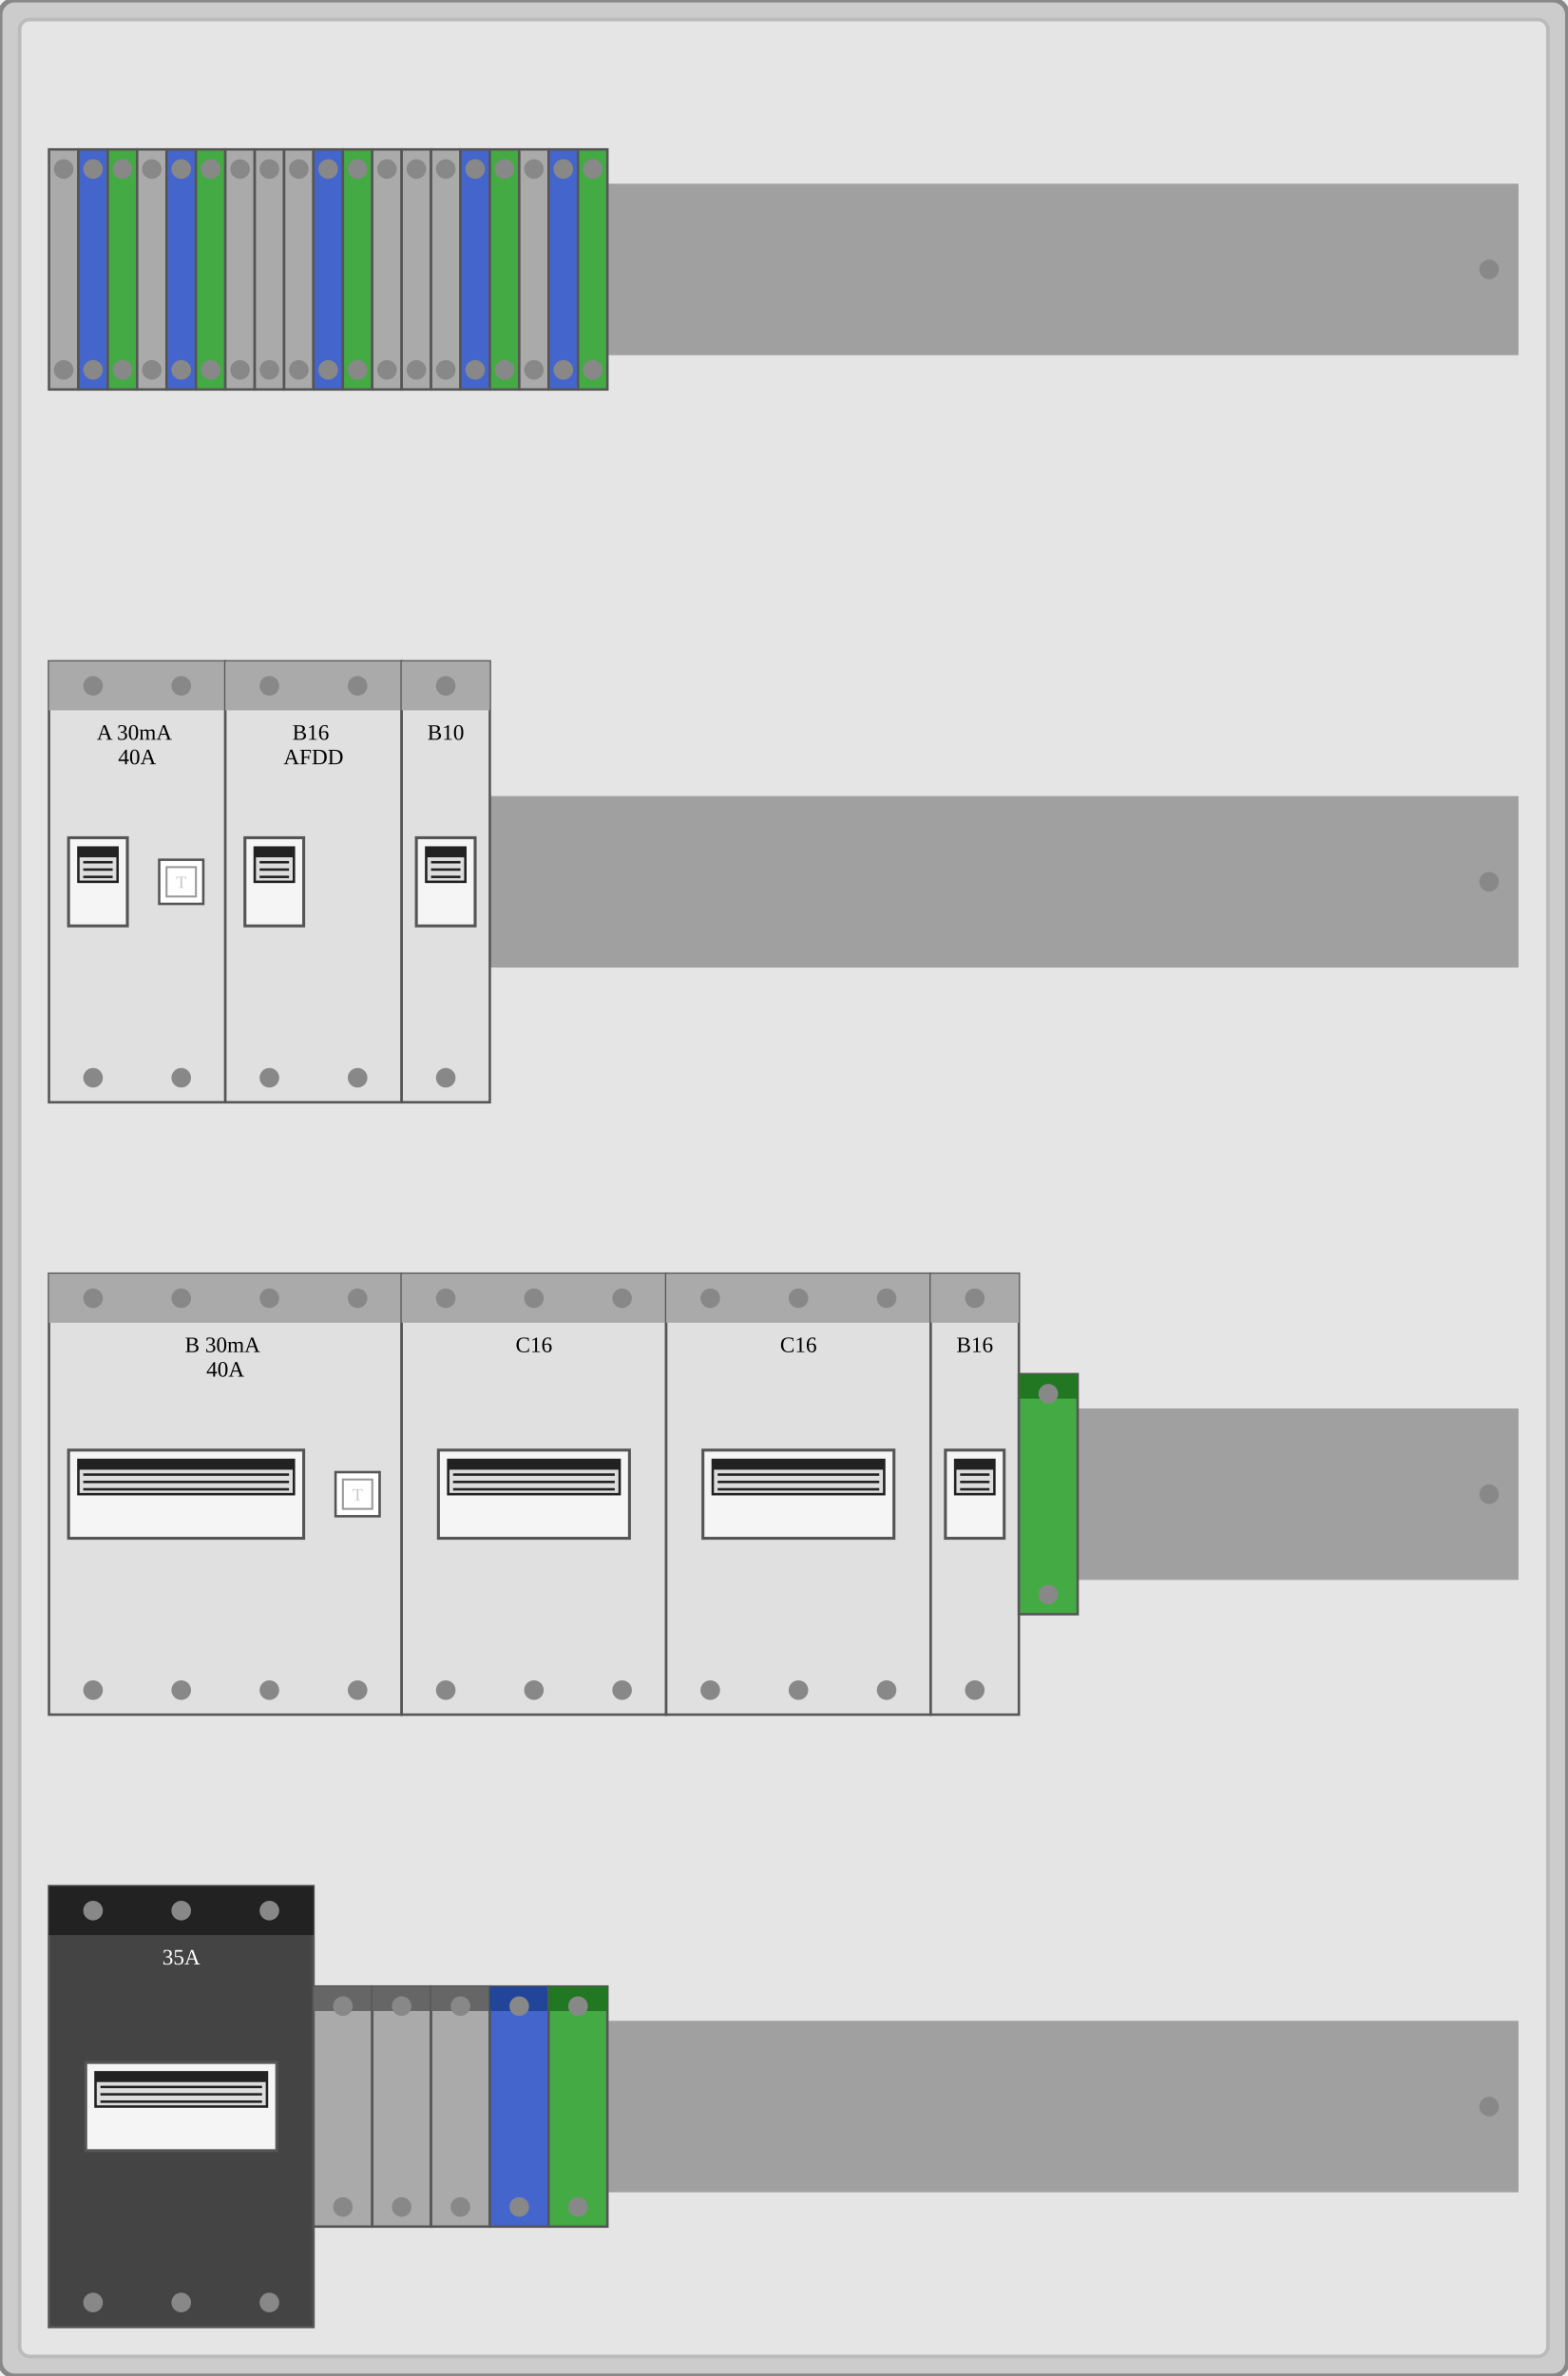
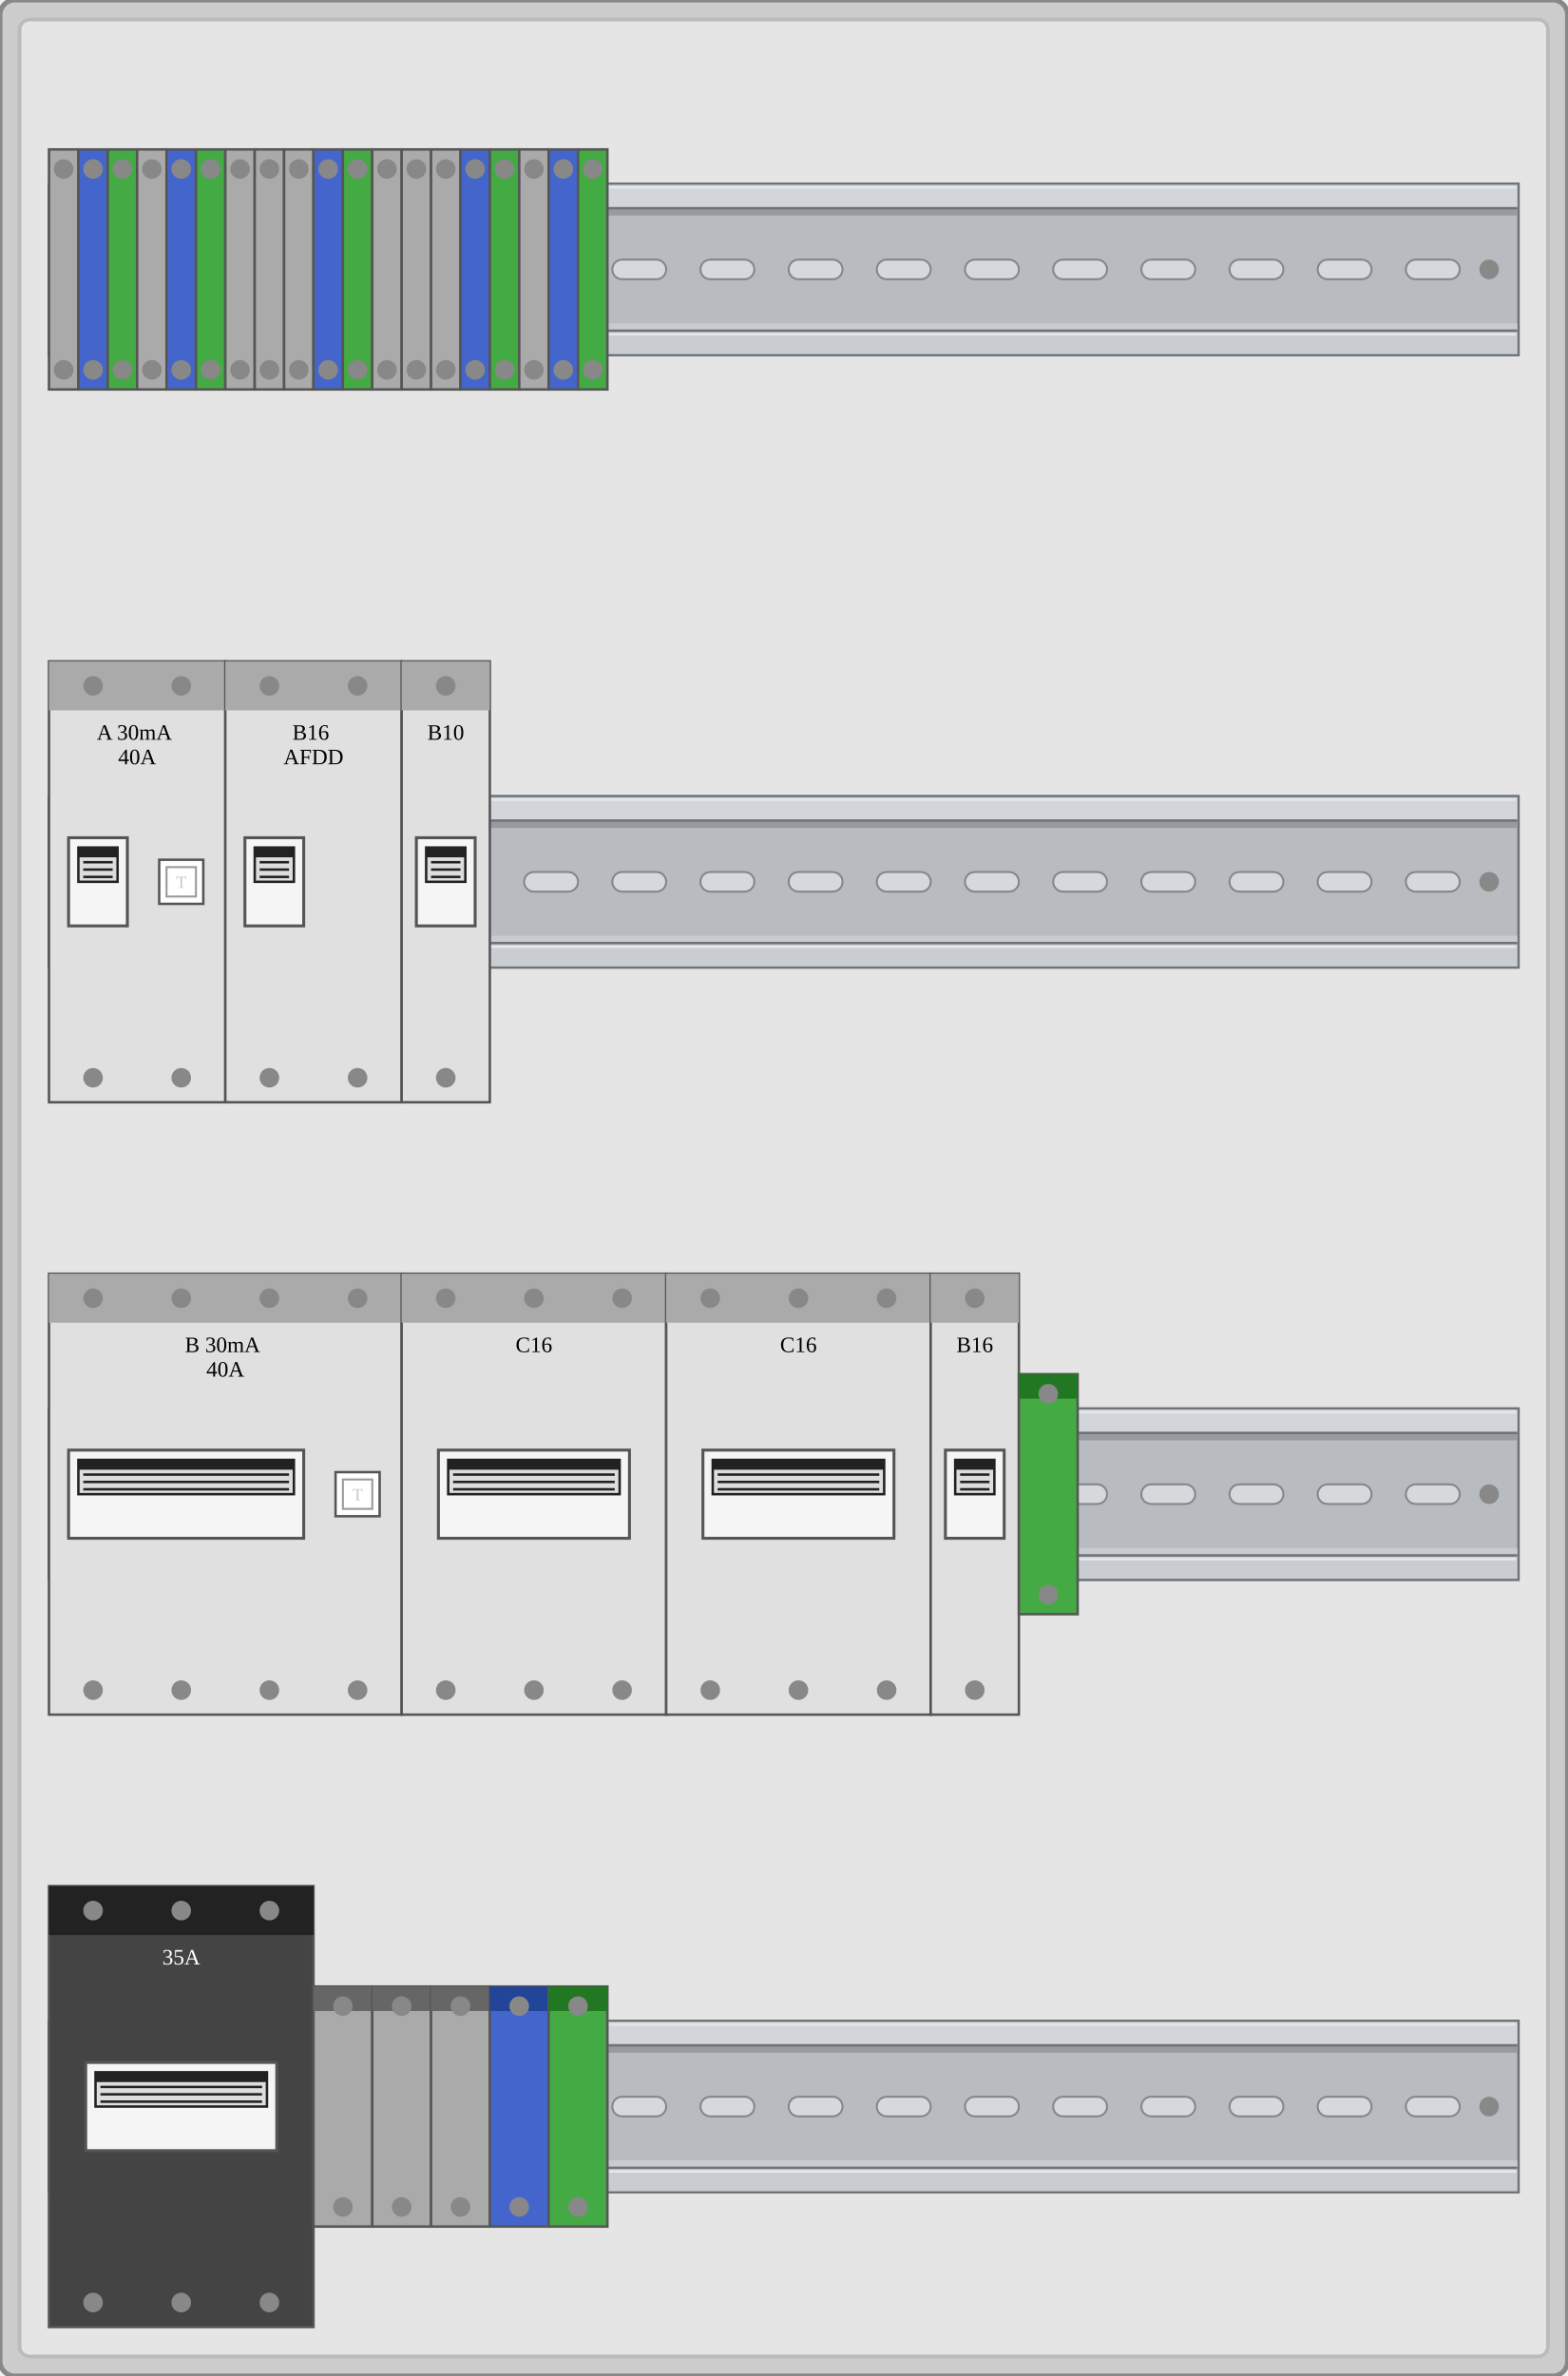
<svg xmlns="http://www.w3.org/2000/svg" width="640" height="970" viewBox="0 0 640 970">
  <rect x="0" y="0" width="640" height="970" rx="6" fill="#cccccc" stroke="#888888" stroke-width="2" />
  <rect x="8" y="8" width="624" height="954" rx="4" fill="#e5e5e5" stroke="#bbbbbb" stroke-width="1.5" />
  <g transform="translate(20, 20)">
-     <rect x="0" y="55" width="600" height="70" fill="#a0a0a0" />
+     <g>
+       <rect x="0" y="55" width="600" height="70" fill="#b8bcc1" stroke="#6f7378" stroke-width="1" />
+       <rect x="0.5" y="55.5" width="599" height="9.5" fill="#d2d6da" />
+       <line x1="1" x2="599" y1="56.5" y2="56.5" stroke="#e4e7ea" stroke-width="1" />
+       <rect x="0.5" y="65" width="599" height="3" fill="#979ba1" />
+       <line x1="0.5" x2="599.5" y1="65" y2="65" stroke="#6f7378" stroke-width="1" />
+       <rect x="0.5" y="112" width="599" height="3" fill="#c8ccd1" />
+       <rect x="0.5" y="115" width="599" height="9.5" fill="#c9cdd2" />
+       <line x1="0.5" x2="599.5" y1="115" y2="115" stroke="#6f7378" stroke-width="1" />
+       <line x1="1" x2="599" y1="116.5" y2="116.5" stroke="#e4e7ea" stroke-width="1" />
+       <rect x="14" y="86" width="22" height="8" rx="4" ry="4" fill="#d6d8db" stroke="#82868c" stroke-width="0.8" />
+       <rect x="50" y="86" width="22" height="8" rx="4" ry="4" fill="#d6d8db" stroke="#82868c" stroke-width="0.8" />
+       <rect x="86" y="86" width="22" height="8" rx="4" ry="4" fill="#d6d8db" stroke="#82868c" stroke-width="0.8" />
+       <rect x="122" y="86" width="22" height="8" rx="4" ry="4" fill="#d6d8db" stroke="#82868c" stroke-width="0.8" />
+       <rect x="158" y="86" width="22" height="8" rx="4" ry="4" fill="#d6d8db" stroke="#82868c" stroke-width="0.8" />
+       <rect x="194" y="86" width="22" height="8" rx="4" ry="4" fill="#d6d8db" stroke="#82868c" stroke-width="0.8" />
+       <rect x="230" y="86" width="22" height="8" rx="4" ry="4" fill="#d6d8db" stroke="#82868c" stroke-width="0.8" />
+       <rect x="266" y="86" width="22" height="8" rx="4" ry="4" fill="#d6d8db" stroke="#82868c" stroke-width="0.8" />
+       <rect x="302" y="86" width="22" height="8" rx="4" ry="4" fill="#d6d8db" stroke="#82868c" stroke-width="0.8" />
+       <rect x="338" y="86" width="22" height="8" rx="4" ry="4" fill="#d6d8db" stroke="#82868c" stroke-width="0.8" />
+       <rect x="374" y="86" width="22" height="8" rx="4" ry="4" fill="#d6d8db" stroke="#82868c" stroke-width="0.8" />
+       <rect x="410" y="86" width="22" height="8" rx="4" ry="4" fill="#d6d8db" stroke="#82868c" stroke-width="0.8" />
+       <rect x="446" y="86" width="22" height="8" rx="4" ry="4" fill="#d6d8db" stroke="#82868c" stroke-width="0.8" />
+       <rect x="482" y="86" width="22" height="8" rx="4" ry="4" fill="#d6d8db" stroke="#82868c" stroke-width="0.8" />
+       <rect x="518" y="86" width="22" height="8" rx="4" ry="4" fill="#d6d8db" stroke="#82868c" stroke-width="0.8" />
+       <rect x="554" y="86" width="22" height="8" rx="4" ry="4" fill="#d6d8db" stroke="#82868c" stroke-width="0.8" />
+     </g>
    <rect x="0" y="41" width="12" height="98" fill="#aaaaaa" stroke="#555555" stroke-width="1" />
    <circle cx="6" cy="49" r="4" fill="#888888" data-querschnitt="2.5" data-farbe="braun" data-netz="N36" data-bauteil="Reihenklemme_L_SK4" style="cursor: pointer;" />
    <circle cx="6" cy="131" r="4" fill="#888888" data-querschnitt="2.5" data-farbe="braun" data-netz="N53" data-bauteil="Reihenklemme_L_SK4" style="cursor: pointer;" />
    <rect x="12" y="41" width="12" height="98" fill="#4466cc" stroke="#555555" stroke-width="1" />
    <circle cx="18" cy="49" r="4" fill="#888888" data-querschnitt="2.5" data-farbe="blau" data-netz="N37" data-bauteil="Reihenklemme_N_SK4" style="cursor: pointer;" />
    <circle cx="18" cy="131" r="4" fill="#888888" data-querschnitt="2.5" data-farbe="blau" data-netz="N54" data-bauteil="Reihenklemme_N_SK4" style="cursor: pointer;" />
    <rect x="24" y="41" width="12" height="98" fill="#44aa44" stroke="#555555" stroke-width="1" />
    <circle cx="30" cy="49" r="4" fill="#888888" data-querschnitt="2.5" data-farbe="gn-ge" data-netz="N55" data-bauteil="Reihenklemme_PE_SK4" style="cursor: pointer;" />
    <circle cx="30" cy="131" r="4" fill="#888888" data-querschnitt="2.5" data-farbe="gn-ge" data-netz="N55" data-bauteil="Reihenklemme_PE_SK4" style="cursor: pointer;" />
    <rect x="36" y="41" width="12" height="98" fill="#aaaaaa" stroke="#555555" stroke-width="1" />
    <circle cx="42" cy="49" r="4" fill="#888888" data-querschnitt="1.5" data-farbe="braun" data-netz="N38" data-bauteil="Reihenklemme_L_SK5" style="cursor: pointer;" />
    <circle cx="42" cy="131" r="4" fill="#888888" data-querschnitt="1.5" data-farbe="braun" data-netz="N56" data-bauteil="Reihenklemme_L_SK5" style="cursor: pointer;" />
    <rect x="48" y="41" width="12" height="98" fill="#4466cc" stroke="#555555" stroke-width="1" />
    <circle cx="54" cy="49" r="4" fill="#888888" data-querschnitt="1.5" data-farbe="blau" data-netz="N32" data-bauteil="Reihenklemme_N_SK5" style="cursor: pointer;" />
    <circle cx="54" cy="131" r="4" fill="#888888" data-querschnitt="1.5" data-farbe="blau" data-netz="N57" data-bauteil="Reihenklemme_N_SK5" style="cursor: pointer;" />
    <rect x="60" y="41" width="12" height="98" fill="#44aa44" stroke="#555555" stroke-width="1" />
    <circle cx="66" cy="49" r="4" fill="#888888" data-querschnitt="1.5" data-farbe="gn-ge" data-netz="N58" data-bauteil="Reihenklemme_PE_SK5" style="cursor: pointer;" />
    <circle cx="66" cy="131" r="4" fill="#888888" data-querschnitt="1.5" data-farbe="gn-ge" data-netz="N58" data-bauteil="Reihenklemme_PE_SK5" style="cursor: pointer;" />
    <rect x="72" y="41" width="12" height="98" fill="#aaaaaa" stroke="#555555" stroke-width="1" />
    <circle cx="78" cy="49" r="4" fill="#888888" data-querschnitt="2.5" data-farbe="schwarz" data-netz="N23" data-bauteil="Reihenklemme_L1_SK1" style="cursor: pointer;" />
    <circle cx="78" cy="131" r="4" fill="#888888" data-querschnitt="2.5" data-farbe="schwarz" data-netz="N40" data-bauteil="Reihenklemme_L1_SK1" style="cursor: pointer;" />
    <rect x="84" y="41" width="12" height="98" fill="#aaaaaa" stroke="#555555" stroke-width="1" />
    <circle cx="90" cy="49" r="4" fill="#888888" data-querschnitt="2.5" data-farbe="braun" data-netz="N24" data-bauteil="Reihenklemme_L2_SK1" style="cursor: pointer;" />
    <circle cx="90" cy="131" r="4" fill="#888888" data-querschnitt="2.5" data-farbe="braun" data-netz="N41" data-bauteil="Reihenklemme_L2_SK1" style="cursor: pointer;" />
    <rect x="96" y="41" width="12" height="98" fill="#aaaaaa" stroke="#555555" stroke-width="1" />
    <circle cx="102" cy="49" r="4" fill="#888888" data-querschnitt="2.5" data-farbe="grau" data-netz="N25" data-bauteil="Reihenklemme_L3_SK1" style="cursor: pointer;" />
    <circle cx="102" cy="131" r="4" fill="#888888" data-querschnitt="2.5" data-farbe="grau" data-netz="N42" data-bauteil="Reihenklemme_L3_SK1" style="cursor: pointer;" />
    <rect x="108" y="41" width="12" height="98" fill="#4466cc" stroke="#555555" stroke-width="1" />
    <circle cx="114" cy="49" r="4" fill="#888888" data-querschnitt="2.5" data-farbe="blau" data-netz="N15" data-bauteil="Reihenklemme_N_SK1" style="cursor: pointer;" />
    <circle cx="114" cy="131" r="4" fill="#888888" data-querschnitt="2.5" data-farbe="blau" data-netz="N43" data-bauteil="Reihenklemme_N_SK1" style="cursor: pointer;" />
    <rect x="120" y="41" width="12" height="98" fill="#44aa44" stroke="#555555" stroke-width="1" />
    <circle cx="126" cy="49" r="4" fill="#888888" data-querschnitt="2.5" data-farbe="gn-ge" data-netz="N13" data-bauteil="Reihenklemme_PE_SK1" style="cursor: pointer;" />
    <circle cx="126" cy="131" r="4" fill="#888888" data-querschnitt="2.5" data-farbe="gn-ge" data-netz="N44" data-bauteil="Reihenklemme_PE_SK1" style="cursor: pointer;" />
    <rect x="132" y="41" width="12" height="98" fill="#aaaaaa" stroke="#555555" stroke-width="1" />
    <circle cx="138" cy="49" r="4" fill="#888888" data-querschnitt="2.5" data-farbe="schwarz" data-netz="N26" data-bauteil="Reihenklemme_L1_SK2" style="cursor: pointer;" />
    <circle cx="138" cy="131" r="4" fill="#888888" data-querschnitt="2.5" data-farbe="schwarz" data-netz="N45" data-bauteil="Reihenklemme_L1_SK2" style="cursor: pointer;" />
    <rect x="144" y="41" width="12" height="98" fill="#aaaaaa" stroke="#555555" stroke-width="1" />
    <circle cx="150" cy="49" r="4" fill="#888888" data-querschnitt="2.5" data-farbe="braun" data-netz="N27" data-bauteil="Reihenklemme_L2_SK2" style="cursor: pointer;" />
    <circle cx="150" cy="131" r="4" fill="#888888" data-querschnitt="2.5" data-farbe="braun" data-netz="N46" data-bauteil="Reihenklemme_L2_SK2" style="cursor: pointer;" />
    <rect x="156" y="41" width="12" height="98" fill="#aaaaaa" stroke="#555555" stroke-width="1" />
    <circle cx="162" cy="49" r="4" fill="#888888" data-querschnitt="2.5" data-farbe="grau" data-netz="N28" data-bauteil="Reihenklemme_L3_SK2" style="cursor: pointer;" />
    <circle cx="162" cy="131" r="4" fill="#888888" data-querschnitt="2.5" data-farbe="grau" data-netz="N47" data-bauteil="Reihenklemme_L3_SK2" style="cursor: pointer;" />
    <rect x="168" y="41" width="12" height="98" fill="#4466cc" stroke="#555555" stroke-width="1" />
    <circle cx="174" cy="49" r="4" fill="#888888" data-querschnitt="2.5" data-farbe="blau" data-netz="N15" data-bauteil="Reihenklemme_N_SK2" style="cursor: pointer;" />
    <circle cx="174" cy="131" r="4" fill="#888888" data-querschnitt="2.5" data-farbe="blau" data-netz="N48" data-bauteil="Reihenklemme_N_SK2" style="cursor: pointer;" />
    <rect x="180" y="41" width="12" height="98" fill="#44aa44" stroke="#555555" stroke-width="1" />
    <circle cx="186" cy="49" r="4" fill="#888888" data-querschnitt="2.5" data-farbe="gn-ge" data-netz="N49" data-bauteil="Reihenklemme_PE_SK2" style="cursor: pointer;" />
    <circle cx="186" cy="131" r="4" fill="#888888" data-querschnitt="2.5" data-farbe="gn-ge" data-netz="N49" data-bauteil="Reihenklemme_PE_SK2" style="cursor: pointer;" />
    <rect x="192" y="41" width="12" height="98" fill="#aaaaaa" stroke="#555555" stroke-width="1" />
    <circle cx="198" cy="49" r="4" fill="#888888" data-querschnitt="2.5" data-farbe="schwarz" data-netz="N29" data-bauteil="Reihenklemme_L_SK3" style="cursor: pointer;" />
    <circle cx="198" cy="131" r="4" fill="#888888" data-querschnitt="2.5" data-farbe="schwarz" data-netz="N50" data-bauteil="Reihenklemme_L_SK3" style="cursor: pointer;" />
    <rect x="204" y="41" width="12" height="98" fill="#4466cc" stroke="#555555" stroke-width="1" />
    <circle cx="210" cy="49" r="4" fill="#888888" data-querschnitt="2.5" data-farbe="blau" data-netz="N15" data-bauteil="Reihenklemme_N_SK3" style="cursor: pointer;" />
    <circle cx="210" cy="131" r="4" fill="#888888" data-querschnitt="2.5" data-farbe="blau" data-netz="N51" data-bauteil="Reihenklemme_N_SK3" style="cursor: pointer;" />
    <rect x="216" y="41" width="12" height="98" fill="#44aa44" stroke="#555555" stroke-width="1" />
    <circle cx="222" cy="49" r="4" fill="#888888" data-querschnitt="2.5" data-farbe="gn-ge" data-netz="N52" data-bauteil="Reihenklemme_PE_SK3" style="cursor: pointer;" />
    <circle cx="222" cy="131" r="4" fill="#888888" data-querschnitt="2.5" data-farbe="gn-ge" data-netz="N52" data-bauteil="Reihenklemme_PE_SK3" style="cursor: pointer;" />
    <circle cx="588" cy="90" r="4" fill="#888888" data-querschnitt="null" data-farbe="blank" data-netz="N39" data-bauteil="H4" style="cursor: pointer;" />
-     <rect x="0" y="305" width="600" height="70" fill="#a0a0a0" />
+     <g>
+       <rect x="0" y="305" width="600" height="70" fill="#b8bcc1" stroke="#6f7378" stroke-width="1" />
+       <rect x="0.5" y="305.5" width="599" height="9.5" fill="#d2d6da" />
+       <line x1="1" x2="599" y1="306.5" y2="306.5" stroke="#e4e7ea" stroke-width="1" />
+       <rect x="0.5" y="315" width="599" height="3" fill="#979ba1" />
+       <line x1="0.5" x2="599.5" y1="315" y2="315" stroke="#6f7378" stroke-width="1" />
+       <rect x="0.5" y="362" width="599" height="3" fill="#c8ccd1" />
+       <rect x="0.5" y="365" width="599" height="9.5" fill="#c9cdd2" />
+       <line x1="0.5" x2="599.5" y1="365" y2="365" stroke="#6f7378" stroke-width="1" />
+       <line x1="1" x2="599" y1="366.5" y2="366.5" stroke="#e4e7ea" stroke-width="1" />
+       <rect x="14" y="336" width="22" height="8" rx="4" ry="4" fill="#d6d8db" stroke="#82868c" stroke-width="0.8" />
+       <rect x="50" y="336" width="22" height="8" rx="4" ry="4" fill="#d6d8db" stroke="#82868c" stroke-width="0.8" />
+       <rect x="86" y="336" width="22" height="8" rx="4" ry="4" fill="#d6d8db" stroke="#82868c" stroke-width="0.8" />
+       <rect x="122" y="336" width="22" height="8" rx="4" ry="4" fill="#d6d8db" stroke="#82868c" stroke-width="0.8" />
+       <rect x="158" y="336" width="22" height="8" rx="4" ry="4" fill="#d6d8db" stroke="#82868c" stroke-width="0.8" />
+       <rect x="194" y="336" width="22" height="8" rx="4" ry="4" fill="#d6d8db" stroke="#82868c" stroke-width="0.8" />
+       <rect x="230" y="336" width="22" height="8" rx="4" ry="4" fill="#d6d8db" stroke="#82868c" stroke-width="0.8" />
+       <rect x="266" y="336" width="22" height="8" rx="4" ry="4" fill="#d6d8db" stroke="#82868c" stroke-width="0.8" />
+       <rect x="302" y="336" width="22" height="8" rx="4" ry="4" fill="#d6d8db" stroke="#82868c" stroke-width="0.8" />
+       <rect x="338" y="336" width="22" height="8" rx="4" ry="4" fill="#d6d8db" stroke="#82868c" stroke-width="0.8" />
+       <rect x="374" y="336" width="22" height="8" rx="4" ry="4" fill="#d6d8db" stroke="#82868c" stroke-width="0.8" />
+       <rect x="410" y="336" width="22" height="8" rx="4" ry="4" fill="#d6d8db" stroke="#82868c" stroke-width="0.8" />
+       <rect x="446" y="336" width="22" height="8" rx="4" ry="4" fill="#d6d8db" stroke="#82868c" stroke-width="0.8" />
+       <rect x="482" y="336" width="22" height="8" rx="4" ry="4" fill="#d6d8db" stroke="#82868c" stroke-width="0.8" />
+       <rect x="518" y="336" width="22" height="8" rx="4" ry="4" fill="#d6d8db" stroke="#82868c" stroke-width="0.8" />
+       <rect x="554" y="336" width="22" height="8" rx="4" ry="4" fill="#d6d8db" stroke="#82868c" stroke-width="0.8" />
+     </g>
    <rect x="0" y="250" width="72" height="180" fill="#e0e0e0" stroke="#555555" stroke-width="1" />
    <rect x="0" y="250" width="72" height="20" fill="#aaaaaa" />
    <text x="36" y="282" text-anchor="middle" font-size="9" fill="#000000">
      <tspan x="36" dy="0">A 30mA</tspan>
      <tspan x="36" dy="10">40A</tspan>
    </text>
    <g data-schalter="RCD2" style="cursor: pointer;">
      <rect x="8" y="322" width="24" height="36" fill="#f5f5f5" stroke="#555555" stroke-width="1.2" />
      <g>
        <rect x="12" y="326" width="16" height="14" fill="#dddddd" stroke="#222222" stroke-width="1" />
        <rect x="12" y="326" width="16" height="4" fill="#222222" />
        <line x1="14" x2="26" y1="332" y2="332" stroke="#222222" stroke-width="1" />
        <line x1="14" x2="26" y1="335" y2="335" stroke="#222222" stroke-width="1" />
        <line x1="14" x2="26" y1="338" y2="338" stroke="#222222" stroke-width="1" />
      </g>
    </g>
    <g data-prueftaste="RCD2">
      <rect x="45" y="331" width="18" height="18" fill="#ffffff" stroke="#555555" stroke-width="1" style="cursor: pointer;" />
      <rect x="48" y="334" width="12" height="12" fill="#ffffff" stroke="#999999" stroke-width="0.8" style="cursor: pointer;" />
      <text x="54" y="342.5" text-anchor="middle" font-size="7" fill="#c8c8c8" pointer-events="none">T</text>
    </g>
    <circle cx="18" cy="260" r="4" fill="#888888" data-querschnitt="10" data-farbe="braun" data-netz="N10" data-bauteil="RCD2" style="cursor: pointer;" />
    <circle cx="18" cy="420" r="4" fill="#888888" data-querschnitt="2.5" data-farbe="braun" data-netz="N34" data-netz-weitere="N35" data-bauteil="RCD2" style="cursor: pointer;" />
    <circle cx="54" cy="260" r="4" fill="#888888" data-querschnitt="10" data-farbe="blau" data-netz="N12" data-bauteil="RCD2" style="cursor: pointer;" />
    <circle cx="54" cy="420" r="4" fill="#888888" data-querschnitt="1.5" data-farbe="blau" data-netz="N32" data-netz-weitere="N33" data-bauteil="RCD2" style="cursor: pointer;" />
    <rect x="72" y="250" width="72" height="180" fill="#e0e0e0" stroke="#555555" stroke-width="1" />
    <rect x="72" y="250" width="72" height="20" fill="#aaaaaa" />
    <text x="108" y="282" text-anchor="middle" font-size="9" fill="#000000">
      <tspan x="108" dy="0">B16</tspan>
      <tspan x="108" dy="10">AFDD</tspan>
    </text>
    <g data-schalter="LS4" style="cursor: pointer;">
      <rect x="80" y="322" width="24" height="36" fill="#f5f5f5" stroke="#555555" stroke-width="1.2" />
      <g>
        <rect x="84" y="326" width="16" height="14" fill="#dddddd" stroke="#222222" stroke-width="1" />
        <rect x="84" y="326" width="16" height="4" fill="#222222" />
        <line x1="86" x2="98" y1="332" y2="332" stroke="#222222" stroke-width="1" />
        <line x1="86" x2="98" y1="335" y2="335" stroke="#222222" stroke-width="1" />
        <line x1="86" x2="98" y1="338" y2="338" stroke="#222222" stroke-width="1" />
      </g>
    </g>
    <circle cx="90" cy="260" r="4" fill="#888888" data-querschnitt="2.5" data-farbe="braun" data-netz="N34" data-bauteil="LS4" style="cursor: pointer;" />
    <circle cx="90" cy="420" r="4" fill="#888888" data-querschnitt="2.5" data-farbe="braun" data-netz="N36" data-bauteil="LS4" style="cursor: pointer;" />
    <circle cx="126" cy="260" r="4" fill="#888888" data-querschnitt="2.5" data-farbe="blau" data-netz="N33" data-bauteil="LS4" style="cursor: pointer;" />
    <circle cx="126" cy="420" r="4" fill="#888888" data-querschnitt="2.5" data-farbe="blau" data-netz="N37" data-bauteil="LS4" style="cursor: pointer;" />
    <rect x="144" y="250" width="36" height="180" fill="#e0e0e0" stroke="#555555" stroke-width="1" />
    <rect x="144" y="250" width="36" height="20" fill="#aaaaaa" />
    <text x="162" y="282" text-anchor="middle" font-size="9" fill="#000000">
      <tspan x="162" dy="0">B10</tspan>
    </text>
    <g data-schalter="LS5" style="cursor: pointer;">
      <rect x="150" y="322" width="24" height="36" fill="#f5f5f5" stroke="#555555" stroke-width="1.2" />
      <g>
        <rect x="154" y="326" width="16" height="14" fill="#dddddd" stroke="#222222" stroke-width="1" />
        <rect x="154" y="326" width="16" height="4" fill="#222222" />
        <line x1="156" x2="168" y1="332" y2="332" stroke="#222222" stroke-width="1" />
        <line x1="156" x2="168" y1="335" y2="335" stroke="#222222" stroke-width="1" />
        <line x1="156" x2="168" y1="338" y2="338" stroke="#222222" stroke-width="1" />
      </g>
    </g>
    <circle cx="162" cy="260" r="4" fill="#888888" data-querschnitt="1.5" data-farbe="braun" data-netz="N35" data-bauteil="LS5" style="cursor: pointer;" />
    <circle cx="162" cy="420" r="4" fill="#888888" data-querschnitt="1.5" data-farbe="braun" data-netz="N38" data-bauteil="LS5" style="cursor: pointer;" />
    <circle cx="588" cy="340" r="4" fill="#888888" data-querschnitt="null" data-farbe="blank" data-bauteil="H3" style="cursor: pointer;" />
-     <rect x="0" y="555" width="600" height="70" fill="#a0a0a0" />
+     <g>
+       <rect x="0" y="555" width="600" height="70" fill="#b8bcc1" stroke="#6f7378" stroke-width="1" />
+       <rect x="0.5" y="555.5" width="599" height="9.5" fill="#d2d6da" />
+       <line x1="1" x2="599" y1="556.5" y2="556.5" stroke="#e4e7ea" stroke-width="1" />
+       <rect x="0.5" y="565" width="599" height="3" fill="#979ba1" />
+       <line x1="0.5" x2="599.5" y1="565" y2="565" stroke="#6f7378" stroke-width="1" />
+       <rect x="0.5" y="612" width="599" height="3" fill="#c8ccd1" />
+       <rect x="0.5" y="615" width="599" height="9.5" fill="#c9cdd2" />
+       <line x1="0.5" x2="599.5" y1="615" y2="615" stroke="#6f7378" stroke-width="1" />
+       <line x1="1" x2="599" y1="616.5" y2="616.5" stroke="#e4e7ea" stroke-width="1" />
+       <rect x="14" y="586" width="22" height="8" rx="4" ry="4" fill="#d6d8db" stroke="#82868c" stroke-width="0.8" />
+       <rect x="50" y="586" width="22" height="8" rx="4" ry="4" fill="#d6d8db" stroke="#82868c" stroke-width="0.8" />
+       <rect x="86" y="586" width="22" height="8" rx="4" ry="4" fill="#d6d8db" stroke="#82868c" stroke-width="0.8" />
+       <rect x="122" y="586" width="22" height="8" rx="4" ry="4" fill="#d6d8db" stroke="#82868c" stroke-width="0.8" />
+       <rect x="158" y="586" width="22" height="8" rx="4" ry="4" fill="#d6d8db" stroke="#82868c" stroke-width="0.8" />
+       <rect x="194" y="586" width="22" height="8" rx="4" ry="4" fill="#d6d8db" stroke="#82868c" stroke-width="0.8" />
+       <rect x="230" y="586" width="22" height="8" rx="4" ry="4" fill="#d6d8db" stroke="#82868c" stroke-width="0.8" />
+       <rect x="266" y="586" width="22" height="8" rx="4" ry="4" fill="#d6d8db" stroke="#82868c" stroke-width="0.8" />
+       <rect x="302" y="586" width="22" height="8" rx="4" ry="4" fill="#d6d8db" stroke="#82868c" stroke-width="0.8" />
+       <rect x="338" y="586" width="22" height="8" rx="4" ry="4" fill="#d6d8db" stroke="#82868c" stroke-width="0.8" />
+       <rect x="374" y="586" width="22" height="8" rx="4" ry="4" fill="#d6d8db" stroke="#82868c" stroke-width="0.8" />
+       <rect x="410" y="586" width="22" height="8" rx="4" ry="4" fill="#d6d8db" stroke="#82868c" stroke-width="0.8" />
+       <rect x="446" y="586" width="22" height="8" rx="4" ry="4" fill="#d6d8db" stroke="#82868c" stroke-width="0.8" />
+       <rect x="482" y="586" width="22" height="8" rx="4" ry="4" fill="#d6d8db" stroke="#82868c" stroke-width="0.8" />
+       <rect x="518" y="586" width="22" height="8" rx="4" ry="4" fill="#d6d8db" stroke="#82868c" stroke-width="0.8" />
+       <rect x="554" y="586" width="22" height="8" rx="4" ry="4" fill="#d6d8db" stroke="#82868c" stroke-width="0.8" />
+     </g>
    <rect x="0" y="500" width="144" height="180" fill="#e0e0e0" stroke="#555555" stroke-width="1" />
    <rect x="0" y="500" width="144" height="20" fill="#aaaaaa" />
    <text x="72" y="532" text-anchor="middle" font-size="9" fill="#000000">
      <tspan x="72" dy="0">B 30mA</tspan>
      <tspan x="72" dy="10">40A</tspan>
    </text>
    <g data-schalter="RCD1" style="cursor: pointer;">
      <rect x="8" y="572" width="96" height="36" fill="#f5f5f5" stroke="#555555" stroke-width="1.2" />
      <g>
        <rect x="12" y="576" width="88" height="14" fill="#dddddd" stroke="#222222" stroke-width="1" />
        <rect x="12" y="576" width="88" height="4" fill="#222222" />
        <line x1="14" x2="98" y1="582" y2="582" stroke="#222222" stroke-width="1" />
        <line x1="14" x2="98" y1="585" y2="585" stroke="#222222" stroke-width="1" />
        <line x1="14" x2="98" y1="588" y2="588" stroke="#222222" stroke-width="1" />
      </g>
    </g>
    <g data-prueftaste="RCD1">
      <rect x="117" y="581" width="18" height="18" fill="#ffffff" stroke="#555555" stroke-width="1" style="cursor: pointer;" />
      <rect x="120" y="584" width="12" height="12" fill="#ffffff" stroke="#999999" stroke-width="0.8" style="cursor: pointer;" />
      <text x="126" y="592.5" text-anchor="middle" font-size="7" fill="#c8c8c8" pointer-events="none">T</text>
    </g>
    <circle cx="18" cy="510" r="4" fill="#888888" data-querschnitt="10" data-farbe="schwarz" data-netz="N9" data-bauteil="RCD1" style="cursor: pointer;" />
    <circle cx="18" cy="670" r="4" fill="#888888" data-querschnitt="2.5" data-farbe="schwarz" data-netz="N16" data-netz-weitere="N19,N22" data-bauteil="RCD1" style="cursor: pointer;" />
    <circle cx="54" cy="510" r="4" fill="#888888" data-querschnitt="10" data-farbe="braun" data-netz="N10" data-bauteil="RCD1" style="cursor: pointer;" />
    <circle cx="54" cy="670" r="4" fill="#888888" data-querschnitt="2.5" data-farbe="braun" data-netz="N17" data-netz-weitere="N20" data-bauteil="RCD1" style="cursor: pointer;" />
    <circle cx="90" cy="510" r="4" fill="#888888" data-querschnitt="10" data-farbe="grau" data-netz="N11" data-bauteil="RCD1" style="cursor: pointer;" />
    <circle cx="90" cy="670" r="4" fill="#888888" data-querschnitt="2.5" data-farbe="grau" data-netz="N18" data-netz-weitere="N21" data-bauteil="RCD1" style="cursor: pointer;" />
    <circle cx="126" cy="510" r="4" fill="#888888" data-querschnitt="10" data-farbe="blau" data-netz="N12" data-bauteil="RCD1" style="cursor: pointer;" />
    <circle cx="126" cy="670" r="4" fill="#888888" data-querschnitt="2.5" data-farbe="blau" data-netz="N15" data-bauteil="RCD1" style="cursor: pointer;" />
    <rect x="144" y="500" width="108" height="180" fill="#e0e0e0" stroke="#555555" stroke-width="1" />
    <rect x="144" y="500" width="108" height="20" fill="#aaaaaa" />
    <text x="198" y="532" text-anchor="middle" font-size="9" fill="#000000">
      <tspan x="198" dy="0">C16</tspan>
    </text>
    <g data-schalter="LS1" style="cursor: pointer;">
      <rect x="159" y="572" width="78" height="36" fill="#f5f5f5" stroke="#555555" stroke-width="1.2" />
      <g>
        <rect x="163" y="576" width="70" height="14" fill="#dddddd" stroke="#222222" stroke-width="1" />
        <rect x="163" y="576" width="70" height="4" fill="#222222" />
        <line x1="165" x2="231" y1="582" y2="582" stroke="#222222" stroke-width="1" />
        <line x1="165" x2="231" y1="585" y2="585" stroke="#222222" stroke-width="1" />
        <line x1="165" x2="231" y1="588" y2="588" stroke="#222222" stroke-width="1" />
      </g>
    </g>
    <circle cx="162" cy="510" r="4" fill="#888888" data-querschnitt="2.5" data-farbe="schwarz" data-netz="N16" data-bauteil="LS1" style="cursor: pointer;" />
    <circle cx="162" cy="670" r="4" fill="#888888" data-querschnitt="2.5" data-farbe="schwarz" data-netz="N23" data-bauteil="LS1" style="cursor: pointer;" />
    <circle cx="198" cy="510" r="4" fill="#888888" data-querschnitt="2.5" data-farbe="braun" data-netz="N17" data-bauteil="LS1" style="cursor: pointer;" />
    <circle cx="198" cy="670" r="4" fill="#888888" data-querschnitt="2.5" data-farbe="braun" data-netz="N24" data-bauteil="LS1" style="cursor: pointer;" />
    <circle cx="234" cy="510" r="4" fill="#888888" data-querschnitt="2.5" data-farbe="grau" data-netz="N18" data-bauteil="LS1" style="cursor: pointer;" />
    <circle cx="234" cy="670" r="4" fill="#888888" data-querschnitt="2.5" data-farbe="grau" data-netz="N25" data-bauteil="LS1" style="cursor: pointer;" />
    <rect x="252" y="500" width="108" height="180" fill="#e0e0e0" stroke="#555555" stroke-width="1" />
    <rect x="252" y="500" width="108" height="20" fill="#aaaaaa" />
    <text x="306" y="532" text-anchor="middle" font-size="9" fill="#000000">
      <tspan x="306" dy="0">C16</tspan>
    </text>
    <g data-schalter="LS2" style="cursor: pointer;">
      <rect x="267" y="572" width="78" height="36" fill="#f5f5f5" stroke="#555555" stroke-width="1.2" />
      <g>
        <rect x="271" y="576" width="70" height="14" fill="#dddddd" stroke="#222222" stroke-width="1" />
        <rect x="271" y="576" width="70" height="4" fill="#222222" />
        <line x1="273" x2="339" y1="582" y2="582" stroke="#222222" stroke-width="1" />
        <line x1="273" x2="339" y1="585" y2="585" stroke="#222222" stroke-width="1" />
        <line x1="273" x2="339" y1="588" y2="588" stroke="#222222" stroke-width="1" />
      </g>
    </g>
    <circle cx="270" cy="510" r="4" fill="#888888" data-querschnitt="2.5" data-farbe="schwarz" data-netz="N19" data-bauteil="LS2" style="cursor: pointer;" />
    <circle cx="270" cy="670" r="4" fill="#888888" data-querschnitt="2.5" data-farbe="schwarz" data-netz="N26" data-bauteil="LS2" style="cursor: pointer;" />
    <circle cx="306" cy="510" r="4" fill="#888888" data-querschnitt="2.5" data-farbe="braun" data-netz="N20" data-bauteil="LS2" style="cursor: pointer;" />
    <circle cx="306" cy="670" r="4" fill="#888888" data-querschnitt="2.5" data-farbe="braun" data-netz="N27" data-bauteil="LS2" style="cursor: pointer;" />
    <circle cx="342" cy="510" r="4" fill="#888888" data-querschnitt="2.5" data-farbe="grau" data-netz="N21" data-bauteil="LS2" style="cursor: pointer;" />
    <circle cx="342" cy="670" r="4" fill="#888888" data-querschnitt="2.5" data-farbe="grau" data-netz="N28" data-bauteil="LS2" style="cursor: pointer;" />
    <rect x="360" y="500" width="36" height="180" fill="#e0e0e0" stroke="#555555" stroke-width="1" />
    <rect x="360" y="500" width="36" height="20" fill="#aaaaaa" />
    <text x="378" y="532" text-anchor="middle" font-size="9" fill="#000000">
      <tspan x="378" dy="0">B16</tspan>
    </text>
    <g data-schalter="LS3" style="cursor: pointer;">
      <rect x="366" y="572" width="24" height="36" fill="#f5f5f5" stroke="#555555" stroke-width="1.2" />
      <g>
        <rect x="370" y="576" width="16" height="14" fill="#dddddd" stroke="#222222" stroke-width="1" />
        <rect x="370" y="576" width="16" height="4" fill="#222222" />
        <line x1="372" x2="384" y1="582" y2="582" stroke="#222222" stroke-width="1" />
        <line x1="372" x2="384" y1="585" y2="585" stroke="#222222" stroke-width="1" />
        <line x1="372" x2="384" y1="588" y2="588" stroke="#222222" stroke-width="1" />
      </g>
    </g>
    <circle cx="378" cy="510" r="4" fill="#888888" data-querschnitt="2.5" data-farbe="schwarz" data-netz="N22" data-bauteil="LS3" style="cursor: pointer;" />
    <circle cx="378" cy="670" r="4" fill="#888888" data-querschnitt="2.5" data-farbe="schwarz" data-netz="N29" data-bauteil="LS3" style="cursor: pointer;" />
    <rect x="396" y="541" width="24" height="98" fill="#44aa44" stroke="#555555" stroke-width="1" />
    <rect x="396" y="541" width="24" height="10" fill="#227722" />
    <circle cx="408" cy="549" r="4" fill="#888888" data-querschnitt="2.5" data-farbe="gn-ge" data-netz="N30" data-bauteil="PE-Klemme_H2" style="cursor: pointer;" />
    <circle cx="408" cy="631" r="4" fill="#888888" />
    <circle cx="588" cy="590" r="4" fill="#888888" data-querschnitt="null" data-farbe="blank" data-netz="N31" data-bauteil="H2" style="cursor: pointer;" />
-     <rect x="0" y="805" width="600" height="70" fill="#a0a0a0" />
+     <g>
+       <rect x="0" y="805" width="600" height="70" fill="#b8bcc1" stroke="#6f7378" stroke-width="1" />
+       <rect x="0.5" y="805.5" width="599" height="9.5" fill="#d2d6da" />
+       <line x1="1" x2="599" y1="806.5" y2="806.5" stroke="#e4e7ea" stroke-width="1" />
+       <rect x="0.5" y="815" width="599" height="3" fill="#979ba1" />
+       <line x1="0.5" x2="599.5" y1="815" y2="815" stroke="#6f7378" stroke-width="1" />
+       <rect x="0.5" y="862" width="599" height="3" fill="#c8ccd1" />
+       <rect x="0.5" y="865" width="599" height="9.5" fill="#c9cdd2" />
+       <line x1="0.5" x2="599.5" y1="865" y2="865" stroke="#6f7378" stroke-width="1" />
+       <line x1="1" x2="599" y1="866.5" y2="866.5" stroke="#e4e7ea" stroke-width="1" />
+       <rect x="14" y="836" width="22" height="8" rx="4" ry="4" fill="#d6d8db" stroke="#82868c" stroke-width="0.8" />
+       <rect x="50" y="836" width="22" height="8" rx="4" ry="4" fill="#d6d8db" stroke="#82868c" stroke-width="0.8" />
+       <rect x="86" y="836" width="22" height="8" rx="4" ry="4" fill="#d6d8db" stroke="#82868c" stroke-width="0.8" />
+       <rect x="122" y="836" width="22" height="8" rx="4" ry="4" fill="#d6d8db" stroke="#82868c" stroke-width="0.8" />
+       <rect x="158" y="836" width="22" height="8" rx="4" ry="4" fill="#d6d8db" stroke="#82868c" stroke-width="0.8" />
+       <rect x="194" y="836" width="22" height="8" rx="4" ry="4" fill="#d6d8db" stroke="#82868c" stroke-width="0.8" />
+       <rect x="230" y="836" width="22" height="8" rx="4" ry="4" fill="#d6d8db" stroke="#82868c" stroke-width="0.8" />
+       <rect x="266" y="836" width="22" height="8" rx="4" ry="4" fill="#d6d8db" stroke="#82868c" stroke-width="0.8" />
+       <rect x="302" y="836" width="22" height="8" rx="4" ry="4" fill="#d6d8db" stroke="#82868c" stroke-width="0.8" />
+       <rect x="338" y="836" width="22" height="8" rx="4" ry="4" fill="#d6d8db" stroke="#82868c" stroke-width="0.8" />
+       <rect x="374" y="836" width="22" height="8" rx="4" ry="4" fill="#d6d8db" stroke="#82868c" stroke-width="0.8" />
+       <rect x="410" y="836" width="22" height="8" rx="4" ry="4" fill="#d6d8db" stroke="#82868c" stroke-width="0.8" />
+       <rect x="446" y="836" width="22" height="8" rx="4" ry="4" fill="#d6d8db" stroke="#82868c" stroke-width="0.8" />
+       <rect x="482" y="836" width="22" height="8" rx="4" ry="4" fill="#d6d8db" stroke="#82868c" stroke-width="0.8" />
+       <rect x="518" y="836" width="22" height="8" rx="4" ry="4" fill="#d6d8db" stroke="#82868c" stroke-width="0.8" />
+       <rect x="554" y="836" width="22" height="8" rx="4" ry="4" fill="#d6d8db" stroke="#82868c" stroke-width="0.8" />
+     </g>
    <rect x="0" y="750" width="108" height="180" fill="#444444" stroke="#555555" stroke-width="1" />
    <rect x="0" y="750" width="108" height="20" fill="#222222" />
    <text x="54" y="782" text-anchor="middle" font-size="9" fill="#ffffff">
      <tspan x="54" dy="0">35A</tspan>
    </text>
    <g data-schalter="Hauptschalter" style="cursor: pointer;">
      <rect x="15" y="822" width="78" height="36" fill="#f5f5f5" stroke="#555555" stroke-width="1.2" />
      <g>
        <rect x="19" y="826" width="70" height="14" fill="#dddddd" stroke="#222222" stroke-width="1" />
        <rect x="19" y="826" width="70" height="4" fill="#222222" />
        <line x1="21" x2="87" y1="832" y2="832" stroke="#222222" stroke-width="1" />
        <line x1="21" x2="87" y1="835" y2="835" stroke="#222222" stroke-width="1" />
        <line x1="21" x2="87" y1="838" y2="838" stroke="#222222" stroke-width="1" />
      </g>
    </g>
    <circle cx="18" cy="760" r="4" fill="#888888" data-querschnitt="10" data-farbe="schwarz" data-netz="N6" data-bauteil="Hauptschalter" style="cursor: pointer;" />
    <circle cx="18" cy="920" r="4" fill="#888888" data-querschnitt="10" data-farbe="schwarz" data-netz="N9" data-bauteil="Hauptschalter" style="cursor: pointer;" />
    <circle cx="54" cy="760" r="4" fill="#888888" data-querschnitt="10" data-farbe="braun" data-netz="N7" data-bauteil="Hauptschalter" style="cursor: pointer;" />
    <circle cx="54" cy="920" r="4" fill="#888888" data-querschnitt="10" data-farbe="braun" data-netz="N10" data-bauteil="Hauptschalter" style="cursor: pointer;" />
    <circle cx="90" cy="760" r="4" fill="#888888" data-querschnitt="10" data-farbe="grau" data-netz="N8" data-bauteil="Hauptschalter" style="cursor: pointer;" />
    <circle cx="90" cy="920" r="4" fill="#888888" data-querschnitt="10" data-farbe="grau" data-netz="N11" data-bauteil="Hauptschalter" style="cursor: pointer;" />
    <rect x="108" y="791" width="24" height="98" fill="#aaaaaa" stroke="#555555" stroke-width="1" />
    <rect x="108" y="791" width="24" height="10" fill="#666666" />
    <circle cx="120" cy="799" r="4" fill="#888888" data-querschnitt="16" data-farbe="schwarz" data-netz="N1" data-bauteil="L1-Klemme" style="cursor: pointer;" />
    <circle cx="120" cy="881" r="4" fill="#888888" data-querschnitt="10" data-farbe="schwarz" data-netz="N6" data-bauteil="L1-Klemme" style="cursor: pointer;" />
    <rect x="132" y="791" width="24" height="98" fill="#aaaaaa" stroke="#555555" stroke-width="1" />
    <rect x="132" y="791" width="24" height="10" fill="#666666" />
    <circle cx="144" cy="799" r="4" fill="#888888" data-querschnitt="16" data-farbe="braun" data-netz="N2" data-bauteil="L2-Klemme" style="cursor: pointer;" />
    <circle cx="144" cy="881" r="4" fill="#888888" data-querschnitt="10" data-farbe="braun" data-netz="N7" data-bauteil="L2-Klemme" style="cursor: pointer;" />
    <rect x="156" y="791" width="24" height="98" fill="#aaaaaa" stroke="#555555" stroke-width="1" />
    <rect x="156" y="791" width="24" height="10" fill="#666666" />
    <circle cx="168" cy="799" r="4" fill="#888888" data-querschnitt="16" data-farbe="grau" data-netz="N3" data-bauteil="L3-Klemme" style="cursor: pointer;" />
    <circle cx="168" cy="881" r="4" fill="#888888" data-querschnitt="10" data-farbe="grau" data-netz="N8" data-bauteil="L3-Klemme" style="cursor: pointer;" />
    <rect x="180" y="791" width="24" height="98" fill="#4466cc" stroke="#555555" stroke-width="1" />
    <rect x="180" y="791" width="24" height="10" fill="#224499" />
    <circle cx="192" cy="799" r="4" fill="#888888" data-querschnitt="16" data-farbe="blau" data-netz="N4" data-bauteil="N-Klemme" style="cursor: pointer;" />
    <circle cx="192" cy="881" r="4" fill="#888888" data-querschnitt="10" data-farbe="blau" data-netz="N12" data-bauteil="N-Klemme" style="cursor: pointer;" />
    <rect x="204" y="791" width="24" height="98" fill="#44aa44" stroke="#555555" stroke-width="1" />
    <rect x="204" y="791" width="24" height="10" fill="#227722" />
    <circle cx="216" cy="799" r="4" fill="#888888" data-querschnitt="16" data-farbe="gn-ge" data-netz="N5" data-bauteil="PE-Klemme" style="cursor: pointer;" />
    <circle cx="216" cy="881" r="4" fill="#888888" data-querschnitt="2.5" data-farbe="gn-ge" data-netz="N13" data-bauteil="PE-Klemme" style="cursor: pointer;" />
    <circle cx="588" cy="840" r="4" fill="#888888" data-querschnitt="null" data-farbe="blank" data-netz="N14" data-bauteil="H1" style="cursor: pointer;" />
  </g>
</svg>
